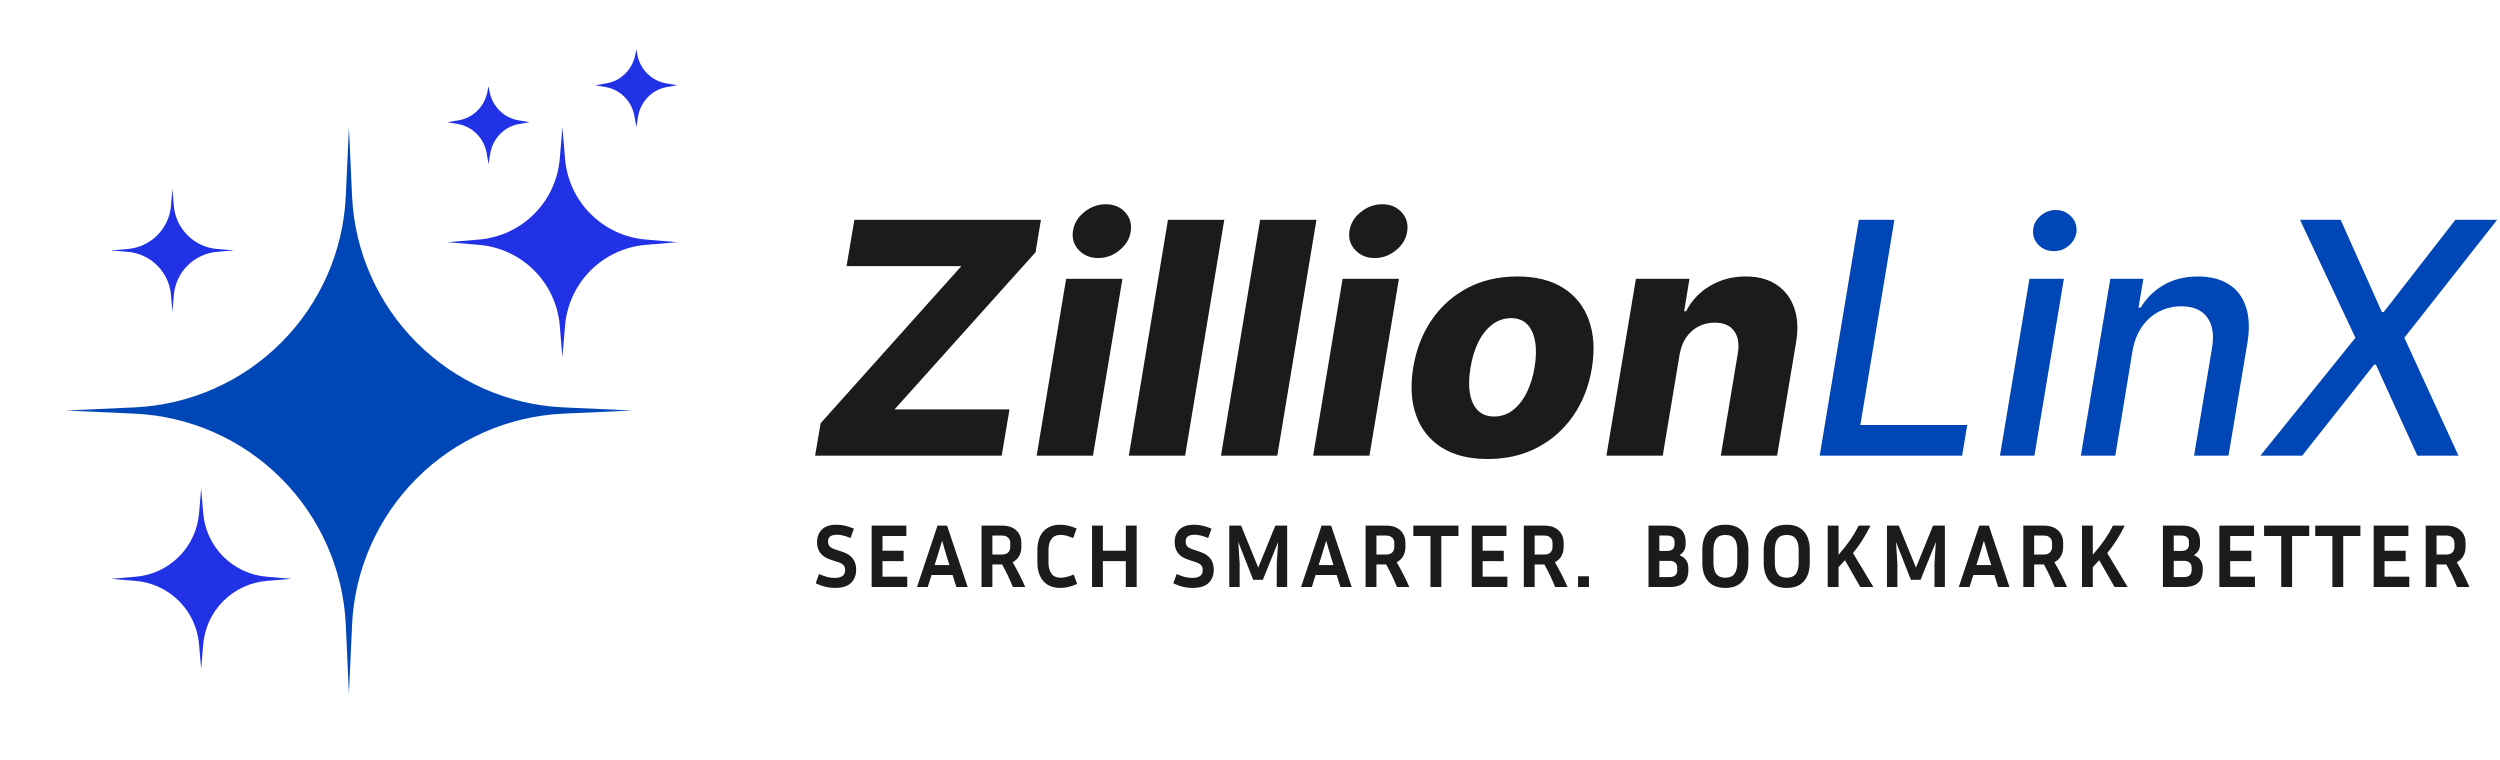
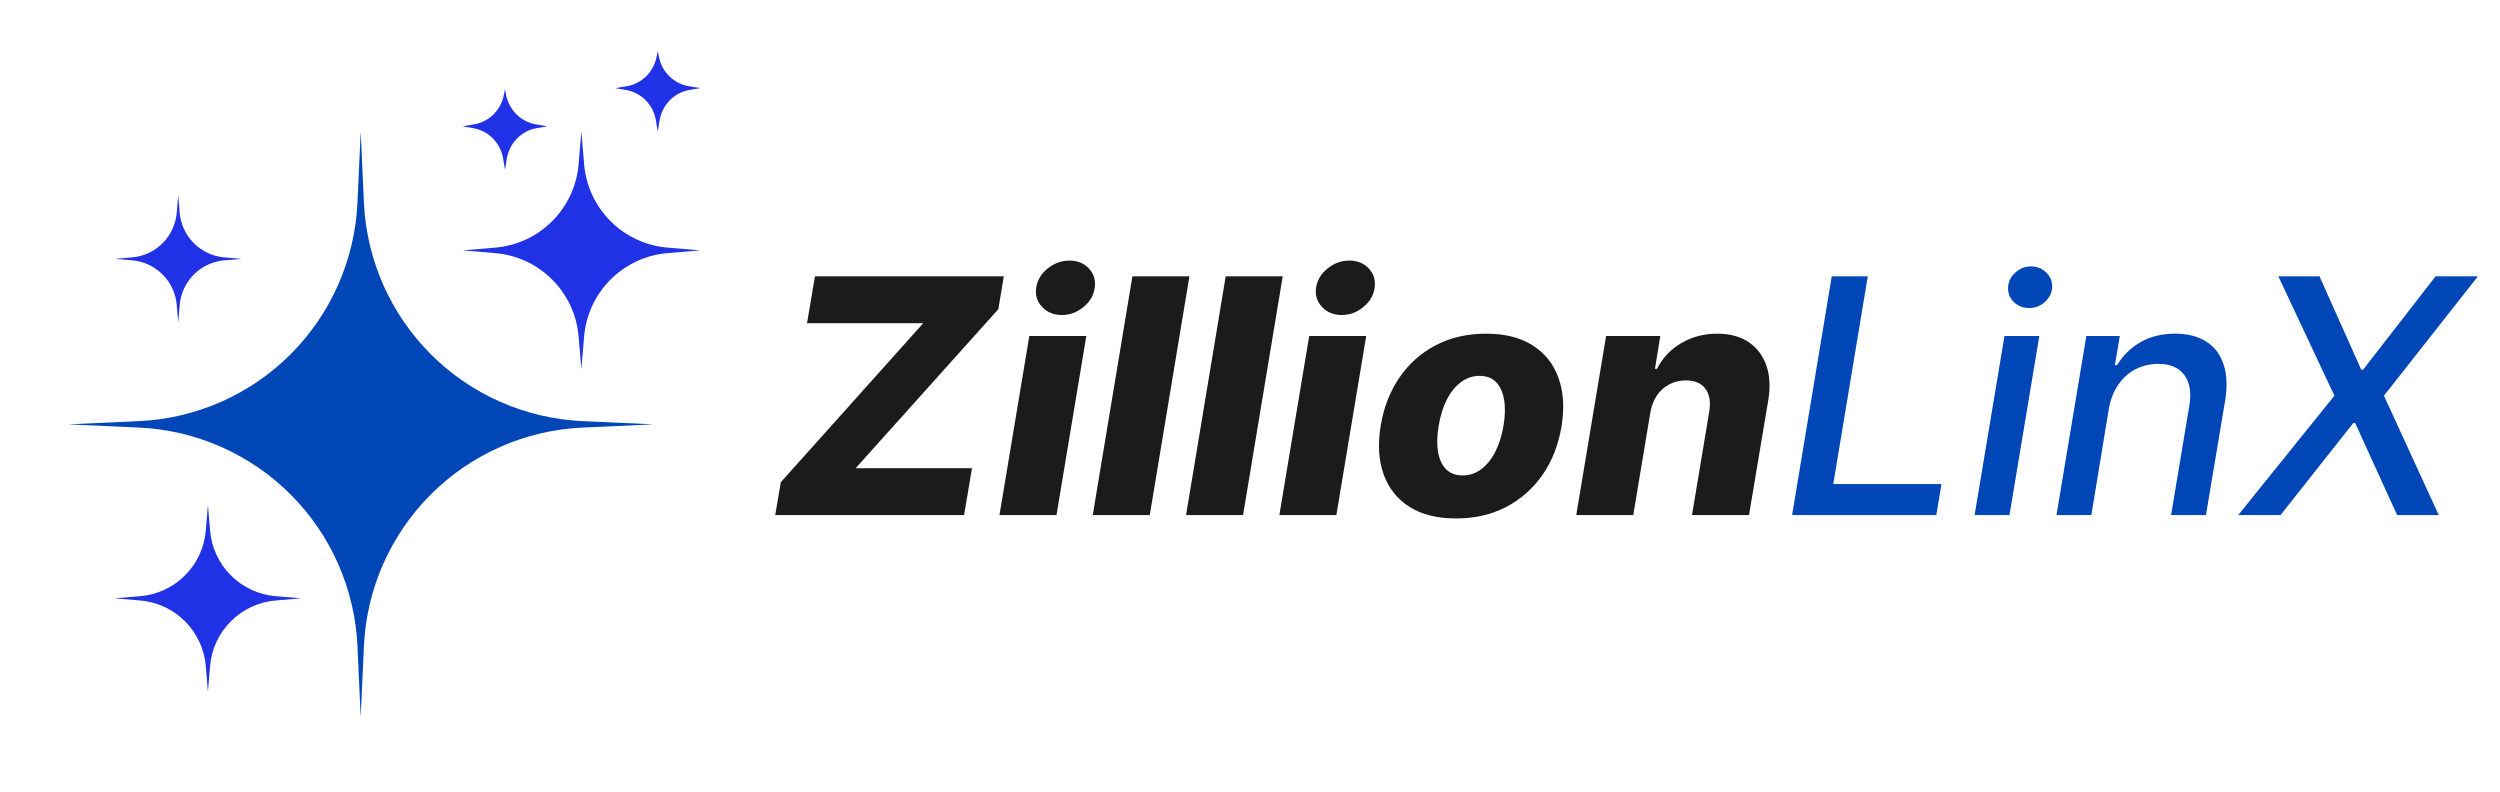
- <svg xmlns="http://www.w3.org/2000/svg" width="609" height="185" viewBox="0 0 609 185" fill="none">
-   <path d="M198.561 111L199.908 103.089L234.19 64.823H206.22L208.127 53.545H253.575L252.256 61.457L217.918 99.722H245.916L244.009 111H198.561ZM252.53 111L259.712 67.909H273.43L266.248 111H252.53ZM267.539 62.859C265.594 62.859 264.013 62.214 262.798 60.924C261.582 59.633 261.105 58.09 261.367 56.295C261.629 54.481 262.545 52.938 264.116 51.666C265.687 50.394 267.436 49.758 269.362 49.758C271.307 49.758 272.869 50.394 274.047 51.666C275.244 52.938 275.712 54.481 275.45 56.295C275.226 58.09 274.328 59.633 272.757 60.924C271.205 62.214 269.465 62.859 267.539 62.859ZM298.237 53.545L288.699 111H274.98L284.518 53.545H298.237ZM320.687 53.545L311.149 111H297.43L306.969 53.545H320.687ZM319.881 111L327.062 67.909H340.781L333.599 111H319.881ZM334.889 62.859C332.944 62.859 331.364 62.214 330.148 60.924C328.933 59.633 328.456 58.09 328.718 56.295C328.979 54.481 329.896 52.938 331.467 51.666C333.038 50.394 334.787 49.758 336.713 49.758C338.658 49.758 340.22 50.394 341.398 51.666C342.595 52.938 343.062 54.481 342.801 56.295C342.576 58.09 341.678 59.633 340.107 60.924C338.555 62.214 336.816 62.859 334.889 62.859ZM362.417 111.814C357.873 111.814 354.123 110.878 351.168 109.008C348.231 107.138 346.165 104.529 344.968 101.181C343.771 97.833 343.537 93.943 344.266 89.511C344.996 85.097 346.501 81.225 348.783 77.896C351.065 74.567 353.982 71.977 357.536 70.125C361.089 68.274 365.12 67.348 369.627 67.348C374.153 67.348 377.884 68.283 380.821 70.153C383.776 72.024 385.852 74.633 387.049 77.981C388.264 81.328 388.508 85.228 387.778 89.679C387.049 94.093 385.534 97.964 383.233 101.293C380.933 104.604 378.015 107.185 374.481 109.036C370.946 110.888 366.925 111.814 362.417 111.814ZM363.96 101.462C365.644 101.462 367.149 100.957 368.477 99.947C369.824 98.937 370.955 97.525 371.872 95.711C372.788 93.896 373.443 91.792 373.835 89.398C374.228 87.042 374.265 84.975 373.948 83.198C373.648 81.403 373.012 80.01 372.04 79.019C371.067 78.008 369.749 77.504 368.084 77.504C366.401 77.504 364.886 78.018 363.54 79.046C362.193 80.056 361.061 81.469 360.145 83.283C359.247 85.078 358.602 87.182 358.209 89.595C357.816 91.951 357.77 94.018 358.069 95.795C358.368 97.572 359.013 98.965 360.005 99.975C360.996 100.966 362.314 101.462 363.96 101.462ZM409.141 86.425L405.045 111H391.327L398.509 67.909H411.554L410.263 75.82H410.74C412.087 73.183 414.041 71.117 416.604 69.62C419.166 68.106 422.046 67.348 425.244 67.348C428.255 67.348 430.771 68.021 432.791 69.368C434.811 70.715 436.241 72.603 437.083 75.035C437.925 77.447 438.065 80.281 437.504 83.535L432.903 111H419.185L423.309 86.228C423.72 83.853 423.43 81.992 422.439 80.646C421.466 79.28 419.877 78.598 417.67 78.598C416.23 78.598 414.911 78.916 413.714 79.552C412.536 80.169 411.545 81.057 410.74 82.217C409.955 83.376 409.422 84.779 409.141 86.425Z" fill="#1B1B1B" />
-   <path d="M443.276 111L452.814 53.545H461.483L453.179 103.538H479.213L477.979 111H443.276ZM487.194 111L494.376 67.909H502.764L495.583 111H487.194ZM500.324 61.176C498.865 61.176 497.631 60.69 496.621 59.717C495.629 58.726 495.171 57.548 495.246 56.182C495.321 54.798 495.901 53.62 496.985 52.648C498.07 51.657 499.332 51.161 500.773 51.161C502.231 51.161 503.456 51.657 504.448 52.648C505.439 53.62 505.906 54.798 505.85 56.182C505.776 57.548 505.196 58.726 504.111 59.717C503.045 60.69 501.782 61.176 500.324 61.176ZM519.492 85.415L515.283 111H506.895L514.077 67.909H522.129L520.95 74.923H521.483C522.849 72.622 524.71 70.789 527.066 69.424C529.441 68.04 532.247 67.348 535.482 67.348C538.4 67.348 540.85 67.965 542.832 69.2C544.834 70.415 546.246 72.229 547.069 74.642C547.91 77.055 548.041 80.038 547.461 83.591L542.861 111H534.472L538.877 84.601C539.382 81.478 538.97 79.037 537.642 77.279C536.333 75.502 534.248 74.614 531.386 74.614C529.441 74.614 527.637 75.035 525.972 75.876C524.326 76.718 522.933 77.952 521.792 79.579C520.67 81.188 519.903 83.133 519.492 85.415ZM570.185 53.545L580.228 76.017H580.677L598.127 53.545H608.31L585.699 82.273L598.884 111H588.869L578.77 88.837H578.321L560.815 111H550.631L573.776 82.273L560.282 53.545H570.185Z" fill="#0146B6" />
-   <path d="M203.324 140.778C205.025 140.778 205.876 140.147 205.876 138.886C205.876 138.373 205.744 137.969 205.48 137.676C205.231 137.383 204.761 137.126 204.072 136.906L202.268 136.312C200.112 135.608 199.034 134.193 199.034 132.066C199.034 130.834 199.415 129.822 200.178 129.03C200.955 128.223 202.165 127.82 203.808 127.82C204.497 127.82 205.179 127.901 205.854 128.062C206.529 128.209 207.247 128.451 208.01 128.788L207.196 131.054C206.492 130.775 205.891 130.577 205.392 130.46C204.908 130.328 204.409 130.262 203.896 130.262C203.221 130.262 202.686 130.387 202.29 130.636C201.909 130.871 201.718 131.303 201.718 131.934C201.718 132.403 201.85 132.792 202.114 133.1C202.393 133.393 202.847 133.643 203.478 133.848L205.282 134.442C206.367 134.809 207.181 135.344 207.724 136.048C208.281 136.737 208.56 137.654 208.56 138.798C208.56 140.118 208.142 141.189 207.306 142.01C206.47 142.817 205.157 143.22 203.368 143.22C202.664 143.22 201.931 143.139 201.168 142.978C200.42 142.802 199.599 142.509 198.704 142.098L199.518 139.832C200.339 140.184 201.036 140.433 201.608 140.58C202.195 140.712 202.767 140.778 203.324 140.778ZM221.003 140.47V143H212.335V128.04H220.783V130.57H214.975V134.156H220.123V136.686H214.975V140.47H221.003ZM232.974 143L232.05 140.074H226.924L226 143H223.382L228.376 128.04H230.708L235.724 143H232.974ZM228.354 135.498L227.672 137.654H231.28L230.598 135.498L229.498 131.714L228.354 135.498ZM241.743 137.5V143H239.103V128.04H244.097C245.607 128.04 246.766 128.429 247.573 129.206C248.394 129.969 248.805 130.995 248.805 132.286V133.232C248.805 134.083 248.621 134.831 248.255 135.476C247.888 136.121 247.36 136.613 246.671 136.95C247.873 139.003 248.9 141.02 249.751 143H246.737C246.003 141.167 245.131 139.333 244.119 137.5H241.743ZM244.097 130.46H241.743V135.08H244.097C244.742 135.08 245.233 134.919 245.571 134.596C245.923 134.259 246.099 133.804 246.099 133.232V132.286C246.099 131.729 245.923 131.289 245.571 130.966C245.233 130.629 244.742 130.46 244.097 130.46ZM255.413 137.082C255.413 138.153 255.647 139.033 256.117 139.722C256.586 140.397 257.356 140.734 258.427 140.734C258.867 140.734 259.321 140.675 259.791 140.558C260.275 140.441 260.869 140.243 261.573 139.964L262.387 142.252C261.595 142.604 260.861 142.853 260.187 143C259.527 143.147 258.889 143.22 258.273 143.22C257.041 143.22 256.007 142.956 255.171 142.428C254.349 141.9 253.733 141.174 253.323 140.25C252.912 139.326 252.707 138.27 252.707 137.082V133.936C252.707 132.748 252.912 131.692 253.323 130.768C253.733 129.844 254.349 129.125 255.171 128.612C256.007 128.084 257.041 127.82 258.273 127.82C258.874 127.82 259.497 127.893 260.143 128.04C260.788 128.172 261.492 128.407 262.255 128.744L261.441 131.076C260.766 130.797 260.201 130.599 259.747 130.482C259.292 130.365 258.852 130.306 258.427 130.306C257.356 130.306 256.586 130.643 256.117 131.318C255.647 131.993 255.413 132.865 255.413 133.936V137.082ZM274.249 143V136.686H268.661V143H266.021V128.04H268.661V134.156H274.249V128.04H276.889V143H274.249ZM290.437 140.778C292.138 140.778 292.989 140.147 292.989 138.886C292.989 138.373 292.857 137.969 292.593 137.676C292.344 137.383 291.874 137.126 291.185 136.906L289.381 136.312C287.225 135.608 286.147 134.193 286.147 132.066C286.147 130.834 286.528 129.822 287.291 129.03C288.068 128.223 289.278 127.82 290.921 127.82C291.61 127.82 292.292 127.901 292.967 128.062C293.642 128.209 294.36 128.451 295.123 128.788L294.309 131.054C293.605 130.775 293.004 130.577 292.505 130.46C292.021 130.328 291.522 130.262 291.009 130.262C290.334 130.262 289.799 130.387 289.403 130.636C289.022 130.871 288.831 131.303 288.831 131.934C288.831 132.403 288.963 132.792 289.227 133.1C289.506 133.393 289.96 133.643 290.591 133.848L292.395 134.442C293.48 134.809 294.294 135.344 294.837 136.048C295.394 136.737 295.673 137.654 295.673 138.798C295.673 140.118 295.255 141.189 294.419 142.01C293.583 142.817 292.27 143.22 290.481 143.22C289.777 143.22 289.044 143.139 288.281 142.978C287.533 142.802 286.712 142.509 285.817 142.098L286.631 139.832C287.452 140.184 288.149 140.433 288.721 140.58C289.308 140.712 289.88 140.778 290.437 140.778ZM302.33 128.04L306.51 138.27L310.668 128.04H313.55V143H311.02V137.28L311.35 132.044L307.632 141.24H305.278L301.648 132.022L301.978 137.28V143H299.448V128.04H302.33ZM326.532 143L325.608 140.074H320.482L319.558 143H316.94L321.934 128.04H324.266L329.282 143H326.532ZM321.912 135.498L321.23 137.654H324.838L324.156 135.498L323.056 131.714L321.912 135.498ZM335.301 137.5V143H332.661V128.04H337.655C339.166 128.04 340.324 128.429 341.131 129.206C341.952 129.969 342.363 130.995 342.363 132.286V133.232C342.363 134.083 342.18 134.831 341.813 135.476C341.446 136.121 340.918 136.613 340.229 136.95C341.432 139.003 342.458 141.02 343.309 143H340.295C339.562 141.167 338.689 139.333 337.677 137.5H335.301ZM337.655 130.46H335.301V135.08H337.655C338.3 135.08 338.792 134.919 339.129 134.596C339.481 134.259 339.657 133.804 339.657 133.232V132.286C339.657 131.729 339.481 131.289 339.129 130.966C338.792 130.629 338.3 130.46 337.655 130.46ZM344.285 130.57V128.04H355.285V130.57H351.105V143H348.465V130.57H344.285ZM367.195 140.47V143H358.527V128.04H366.975V130.57H361.167V134.156H366.315V136.686H361.167V140.47H367.195ZM373.842 137.5V143H371.202V128.04H376.196C377.707 128.04 378.866 128.429 379.672 129.206C380.494 129.969 380.904 130.995 380.904 132.286V133.232C380.904 134.083 380.721 134.831 380.354 135.476C379.988 136.121 379.46 136.613 378.77 136.95C379.973 139.003 381 141.02 381.85 143H378.836C378.103 141.167 377.23 139.333 376.218 137.5H373.842ZM376.196 130.46H373.842V135.08H376.196C376.842 135.08 377.333 134.919 377.67 134.596C378.022 134.259 378.198 133.804 378.198 133.232V132.286C378.198 131.729 378.022 131.289 377.67 130.966C377.333 130.629 376.842 130.46 376.196 130.46ZM387.072 143H384.41V140.382H387.072V143ZM401.578 143V128.04H406.132C407.246 128.04 408.126 128.201 408.772 128.524C409.432 128.847 409.901 129.301 410.18 129.888C410.473 130.475 410.62 131.164 410.62 131.956V132.572C410.62 133.731 410.121 134.618 409.124 135.234C409.828 135.513 410.363 135.916 410.73 136.444C411.096 136.972 411.28 137.603 411.28 138.336V138.952C411.28 139.759 411.133 140.47 410.84 141.086C410.546 141.687 410.062 142.157 409.388 142.494C408.713 142.831 407.811 143 406.682 143H401.578ZM406.132 130.46H404.218V134.2H406.132C406.718 134.2 407.158 134.068 407.452 133.804C407.76 133.525 407.914 133.151 407.914 132.682V131.956C407.914 131.487 407.76 131.12 407.452 130.856C407.158 130.592 406.718 130.46 406.132 130.46ZM406.682 136.62H404.218V140.58H406.682C407.298 140.58 407.767 140.433 408.09 140.14C408.412 139.847 408.574 139.451 408.574 138.952V138.226C408.574 137.727 408.412 137.339 408.09 137.06C407.767 136.767 407.298 136.62 406.682 136.62ZM425.909 133.936V137.082C425.909 138.989 425.432 140.492 424.479 141.592C423.526 142.677 422.132 143.22 420.299 143.22C418.451 143.22 417.05 142.677 416.097 141.592C415.158 140.492 414.689 138.989 414.689 137.082V133.936C414.689 132.029 415.158 130.533 416.097 129.448C417.05 128.363 418.451 127.82 420.299 127.82C422.132 127.82 423.526 128.363 424.479 129.448C425.432 130.533 425.909 132.029 425.909 133.936ZM423.203 133.936C423.203 132.733 422.968 131.831 422.499 131.23C422.03 130.614 421.296 130.306 420.299 130.306C419.302 130.306 418.568 130.614 418.099 131.23C417.63 131.831 417.395 132.733 417.395 133.936V137.082C417.395 138.285 417.63 139.194 418.099 139.81C418.568 140.426 419.302 140.734 420.299 140.734C421.296 140.734 422.03 140.426 422.499 139.81C422.968 139.194 423.203 138.285 423.203 137.082V133.936ZM440.861 133.936V137.082C440.861 138.989 440.384 140.492 439.431 141.592C438.478 142.677 437.084 143.22 435.251 143.22C433.403 143.22 432.002 142.677 431.049 141.592C430.11 140.492 429.641 138.989 429.641 137.082V133.936C429.641 132.029 430.11 130.533 431.049 129.448C432.002 128.363 433.403 127.82 435.251 127.82C437.084 127.82 438.478 128.363 439.431 129.448C440.384 130.533 440.861 132.029 440.861 133.936ZM438.155 133.936C438.155 132.733 437.92 131.831 437.451 131.23C436.982 130.614 436.248 130.306 435.251 130.306C434.254 130.306 433.52 130.614 433.051 131.23C432.582 131.831 432.347 132.733 432.347 133.936V137.082C432.347 138.285 432.582 139.194 433.051 139.81C433.52 140.426 434.254 140.734 435.251 140.734C436.248 140.734 436.982 140.426 437.451 139.81C437.92 139.194 438.155 138.285 438.155 137.082V133.936ZM453.173 143L449.433 136.466C449.184 136.745 448.927 137.023 448.663 137.302C448.414 137.581 448.15 137.867 447.871 138.16V143H445.231V128.04H447.871V135.146C448.986 133.87 449.939 132.66 450.731 131.516C451.523 130.357 452.205 129.199 452.777 128.04H455.659C455.029 129.301 454.354 130.497 453.635 131.626C452.931 132.741 452.183 133.775 451.391 134.728L456.363 143H453.173ZM462.55 128.04L466.73 138.27L470.888 128.04H473.77V143H471.24V137.28L471.57 132.044L467.852 141.24H465.498L461.868 132.022L462.198 137.28V143H459.668V128.04H462.55ZM486.752 143L485.828 140.074H480.702L479.778 143H477.16L482.154 128.04H484.486L489.502 143H486.752ZM482.132 135.498L481.45 137.654H485.058L484.376 135.498L483.276 131.714L482.132 135.498ZM495.521 137.5V143H492.881V128.04H497.875C499.386 128.04 500.544 128.429 501.351 129.206C502.172 129.969 502.583 130.995 502.583 132.286V133.232C502.583 134.083 502.4 134.831 502.033 135.476C501.666 136.121 501.138 136.613 500.449 136.95C501.652 139.003 502.678 141.02 503.529 143H500.515C499.782 141.167 498.909 139.333 497.897 137.5H495.521ZM497.875 130.46H495.521V135.08H497.875C498.52 135.08 499.012 134.919 499.349 134.596C499.701 134.259 499.877 133.804 499.877 133.232V132.286C499.877 131.729 499.701 131.289 499.349 130.966C499.012 130.629 498.52 130.46 497.875 130.46ZM515.109 143L511.369 136.466C511.12 136.745 510.863 137.023 510.599 137.302C510.35 137.581 510.086 137.867 509.807 138.16V143H507.167V128.04H509.807V135.146C510.922 133.87 511.875 132.66 512.667 131.516C513.459 130.357 514.141 129.199 514.713 128.04H517.595C516.965 129.301 516.29 130.497 515.571 131.626C514.867 132.741 514.119 133.775 513.327 134.728L518.299 143H515.109ZM526.888 143V128.04H531.442C532.557 128.04 533.437 128.201 534.082 128.524C534.742 128.847 535.212 129.301 535.49 129.888C535.784 130.475 535.93 131.164 535.93 131.956V132.572C535.93 133.731 535.432 134.618 534.434 135.234C535.138 135.513 535.674 135.916 536.04 136.444C536.407 136.972 536.59 137.603 536.59 138.336V138.952C536.59 139.759 536.444 140.47 536.15 141.086C535.857 141.687 535.373 142.157 534.698 142.494C534.024 142.831 533.122 143 531.992 143H526.888ZM531.442 130.46H529.528V134.2H531.442C532.029 134.2 532.469 134.068 532.762 133.804C533.07 133.525 533.224 133.151 533.224 132.682V131.956C533.224 131.487 533.07 131.12 532.762 130.856C532.469 130.592 532.029 130.46 531.442 130.46ZM531.992 136.62H529.528V140.58H531.992C532.608 140.58 533.078 140.433 533.4 140.14C533.723 139.847 533.884 139.451 533.884 138.952V138.226C533.884 137.727 533.723 137.339 533.4 137.06C533.078 136.767 532.608 136.62 531.992 136.62ZM549.305 140.47V143H540.637V128.04H549.085V130.57H543.277V134.156H548.425V136.686H543.277V140.47H549.305ZM551.53 130.57V128.04H562.53V130.57H558.35V143H555.71V130.57H551.53ZM563.99 130.57V128.04H574.99V130.57H570.81V143H568.17V130.57H563.99ZM586.901 140.47V143H578.233V128.04H586.681V130.57H580.873V134.156H586.021V136.686H580.873V140.47H586.901ZM593.547 137.5V143H590.907V128.04H595.901C597.412 128.04 598.571 128.429 599.377 129.206C600.199 129.969 600.609 130.995 600.609 132.286V133.232C600.609 134.083 600.426 134.831 600.059 135.476C599.693 136.121 599.165 136.613 598.475 136.95C599.678 139.003 600.705 141.02 601.555 143H598.541C597.808 141.167 596.935 139.333 595.923 137.5H593.547ZM595.901 130.46H593.547V135.08H595.901C596.547 135.08 597.038 134.919 597.375 134.596C597.727 134.259 597.903 133.804 597.903 133.232V132.286C597.903 131.729 597.727 131.289 597.375 130.966C597.038 130.629 596.547 130.46 595.901 130.46Z" fill="#1B1B1B" />
-   <path d="M85 31L85.762 47.746C86.374 61.206 91.995 73.95 101.523 83.478C111.05 93.005 123.794 98.626 137.254 99.238L154 100L137.254 100.762C123.794 101.374 111.05 106.995 101.523 116.523C91.995 126.05 86.374 138.794 85.762 152.254L85 169L84.238 152.254C83.626 138.794 78.005 126.05 68.478 116.523C58.95 106.995 46.206 101.374 32.746 100.762L16 100L32.746 99.238C46.206 98.626 58.95 93.005 68.478 83.478C78.005 73.95 83.626 61.206 84.238 47.746L85 31Z" fill="#0146B6" />
-   <path d="M137 31L137.646 38.685C138.07 43.76 140.279 48.52 143.88 52.12C147.48 55.721 152.241 57.93 157.315 58.354L165 59L157.315 59.646C152.241 60.071 147.48 62.279 143.88 65.88C140.279 69.481 138.07 74.241 137.646 79.315L137 87L136.354 79.315C135.93 74.241 133.721 69.481 130.12 65.88C126.52 62.279 121.759 60.071 116.685 59.646L109 59L116.685 58.354C121.759 57.93 126.52 55.721 130.12 52.12C133.721 48.52 135.93 43.76 136.354 38.685L137 31Z" fill="#2131E5" />
-   <path d="M49 119L49.508 125.038C49.841 129.025 51.576 132.765 54.406 135.595C57.235 138.424 60.975 140.159 64.962 140.492L71 141L64.962 141.508C60.975 141.841 57.235 143.576 54.406 146.405C51.576 149.235 49.841 152.975 49.508 156.962L49 163L48.492 156.962C48.159 152.975 46.424 149.235 43.594 146.405C40.765 143.576 37.025 141.841 33.038 141.508L27 141L33.038 140.492C37.025 140.159 40.765 138.424 43.594 135.595C46.424 132.765 48.159 129.025 48.492 125.038L49 119Z" fill="#2131E5" />
-   <path d="M42 46L42.346 50.117C42.574 52.835 43.757 55.386 45.686 57.314C47.614 59.243 50.165 60.426 52.883 60.654L57 61L52.883 61.346C50.165 61.574 47.614 62.757 45.686 64.686C43.757 66.615 42.574 69.165 42.346 71.883L42 76L41.654 71.883C41.426 69.165 40.243 66.615 38.314 64.686C36.386 62.757 33.835 61.574 31.117 61.346L27 61L31.117 60.654C33.835 60.426 36.386 59.243 38.314 57.314C40.243 55.386 41.426 52.835 41.654 50.117L42 46Z" fill="#2131E5" />
-   <path d="M119 21L119.269 22.372C119.61 24.118 120.462 25.716 121.713 26.954C122.963 28.192 124.552 29.011 126.269 29.303L129 29.769L126.467 30.2C124.706 30.502 123.081 31.359 121.82 32.651C120.558 33.944 119.722 35.607 119.429 37.409L119 40L118.571 37.409C118.277 35.608 117.44 33.947 116.179 32.656C114.917 31.365 113.293 30.509 111.533 30.208L109 29.769L111.736 29.303C113.452 29.011 115.041 28.192 116.292 26.954C117.542 25.716 118.394 24.118 118.736 22.372L119 21Z" fill="#2131E5" />
-   <path d="M155 12L155.269 13.372C155.61 15.118 156.462 16.716 157.713 17.954C158.963 19.192 160.552 20.011 162.269 20.303L165 20.769L162.467 21.2C160.706 21.502 159.081 22.359 157.82 23.651C156.558 24.944 155.722 26.607 155.429 28.409L155 31L154.571 28.409C154.277 26.608 153.44 24.947 152.179 23.656C150.917 22.365 149.293 21.509 147.533 21.208L145 20.769L147.736 20.303C149.452 20.011 151.041 19.192 152.292 17.954C153.542 16.716 154.394 15.118 154.736 13.372L155 12Z" fill="#2131E5" />
+ <svg xmlns="http://www.w3.org/2000/svg" width="297" height="94" viewBox="0 0 297 94" fill="none">
+   <path d="M92.096 61.19L92.76 57.285L109.684 38.394H95.876L96.818 32.826H119.254L118.603 36.732L101.652 55.623H115.473L114.532 61.19H92.096ZM118.738 61.19L122.284 39.917H129.056L125.511 61.19H118.738ZM126.148 37.424C125.188 37.424 124.407 37.106 123.807 36.469C123.207 35.832 122.972 35.07 123.101 34.184C123.23 33.288 123.683 32.526 124.458 31.898C125.234 31.271 126.097 30.957 127.048 30.957C128.008 30.957 128.779 31.271 129.361 31.898C129.952 32.526 130.183 33.288 130.053 34.184C129.943 35.07 129.499 35.832 128.724 36.469C127.957 37.106 127.099 37.424 126.148 37.424ZM141.303 32.826L136.594 61.19H129.821L134.53 32.826H141.303ZM152.386 32.826L147.677 61.19H140.904L145.613 32.826H152.386ZM151.987 61.19L155.533 39.917H162.305L158.76 61.19H151.987ZM159.397 37.424C158.437 37.424 157.656 37.106 157.056 36.469C156.456 35.832 156.221 35.07 156.35 34.184C156.479 33.288 156.932 32.526 157.707 31.898C158.483 31.271 159.346 30.957 160.297 30.957C161.257 30.957 162.028 31.271 162.61 31.898C163.201 32.526 163.432 33.288 163.302 34.184C163.192 35.07 162.748 35.832 161.973 36.469C161.206 37.106 160.348 37.424 159.397 37.424ZM172.987 61.592C170.743 61.592 168.892 61.13 167.433 60.207C165.983 59.283 164.963 57.995 164.372 56.343C163.781 54.69 163.666 52.77 164.026 50.581C164.386 48.402 165.129 46.491 166.256 44.848C167.382 43.204 168.822 41.925 170.577 41.011C172.331 40.097 174.321 39.64 176.546 39.64C178.78 39.64 180.622 40.102 182.072 41.025C183.531 41.949 184.555 43.237 185.146 44.889C185.746 46.542 185.867 48.467 185.506 50.664C185.146 52.843 184.398 54.755 183.263 56.398C182.127 58.032 180.687 59.306 178.942 60.221C177.197 61.135 175.212 61.592 172.987 61.592ZM173.748 56.481C174.579 56.481 175.322 56.232 175.978 55.733C176.643 55.235 177.201 54.538 177.654 53.642C178.106 52.746 178.429 51.708 178.623 50.526C178.817 49.363 178.836 48.342 178.679 47.465C178.531 46.579 178.217 45.891 177.737 45.402C177.257 44.903 176.606 44.654 175.784 44.654C174.953 44.654 174.205 44.908 173.541 45.416C172.876 45.914 172.317 46.611 171.865 47.507C171.422 48.393 171.103 49.432 170.909 50.623C170.715 51.786 170.692 52.806 170.84 53.684C170.988 54.561 171.306 55.249 171.795 55.747C172.285 56.237 172.936 56.481 173.748 56.481ZM196.053 49.058L194.031 61.19H187.258L190.804 39.917H197.244L196.607 43.823H196.842C197.507 42.521 198.472 41.501 199.737 40.762C201.002 40.014 202.424 39.64 204.002 39.64C205.489 39.64 206.731 39.973 207.728 40.638C208.725 41.302 209.431 42.235 209.847 43.435C210.262 44.626 210.332 46.025 210.055 47.632L207.783 61.19H201.011L203.047 48.961C203.25 47.788 203.107 46.87 202.617 46.205C202.137 45.531 201.352 45.194 200.263 45.194C199.552 45.194 198.901 45.351 198.31 45.665C197.729 45.969 197.239 46.408 196.842 46.98C196.454 47.553 196.191 48.245 196.053 49.058Z" fill="#1B1B1B" />
+   <path d="M212.904 61.19L217.613 32.826H221.892L217.793 57.506H230.645L230.036 61.19H212.904ZM234.585 61.19L238.131 39.917H242.272L238.726 61.19H234.585ZM241.067 36.593C240.347 36.593 239.737 36.353 239.239 35.873C238.749 35.384 238.523 34.802 238.56 34.128C238.597 33.445 238.883 32.863 239.419 32.383C239.954 31.894 240.578 31.649 241.288 31.649C242.009 31.649 242.613 31.894 243.103 32.383C243.592 32.863 243.823 33.445 243.795 34.128C243.758 34.802 243.472 35.384 242.937 35.873C242.41 36.353 241.787 36.593 241.067 36.593ZM250.53 48.559L248.452 61.19H244.311L247.857 39.917H251.831L251.25 43.38H251.513C252.187 42.244 253.106 41.339 254.269 40.665C255.441 39.982 256.826 39.64 258.424 39.64C259.864 39.64 261.074 39.945 262.052 40.554C263.04 41.154 263.737 42.05 264.143 43.241C264.559 44.432 264.624 45.905 264.337 47.659L262.066 61.19H257.925L260.099 48.158C260.349 46.616 260.146 45.411 259.49 44.543C258.844 43.666 257.814 43.227 256.402 43.227C255.441 43.227 254.55 43.435 253.729 43.851C252.916 44.266 252.228 44.875 251.665 45.679C251.111 46.473 250.733 47.433 250.53 48.559ZM275.555 32.826L280.514 43.92H280.735L289.349 32.826H294.377L283.214 47.008L289.723 61.19H284.779L279.793 50.249H279.572L270.93 61.19H265.902L277.328 47.008L270.667 32.826H275.555Z" fill="#0146B6" />
+   <path d="M42.851 15.628L43.235 24.07C43.544 30.856 46.378 37.281 51.181 42.084C55.983 46.887 62.408 49.721 69.194 50.029L77.636 50.413L69.194 50.797C62.408 51.106 55.983 53.94 51.181 58.743C46.378 63.546 43.544 69.971 43.235 76.756L42.851 85.198L42.467 76.756C42.158 69.971 39.325 63.546 34.522 58.743C29.719 53.94 23.294 51.106 16.508 50.797L8.066 50.413L16.508 50.029C23.294 49.721 29.719 46.887 34.522 42.084C39.325 37.281 42.158 30.856 42.467 24.07L42.851 15.628Z" fill="#0146B6" />
+   <path d="M69.066 15.628L69.392 19.502C69.606 22.061 70.719 24.46 72.534 26.276C74.35 28.091 76.749 29.204 79.307 29.418L83.182 29.744L79.307 30.07C76.749 30.283 74.35 31.397 72.534 33.212C70.719 35.027 69.606 37.427 69.392 39.985L69.066 43.859L68.74 39.985C68.526 37.427 67.413 35.027 65.598 33.212C63.782 31.397 61.383 30.283 58.825 30.07L54.95 29.744L58.825 29.418C61.383 29.204 63.782 28.091 65.598 26.276C67.413 24.46 68.526 22.061 68.74 19.502L69.066 15.628Z" fill="#2131E5" />
+   <path d="M24.703 59.992L24.958 63.036C25.127 65.046 26.001 66.931 27.427 68.357C28.854 69.784 30.739 70.659 32.749 70.827L35.793 71.082L32.749 71.338C30.739 71.507 28.854 72.381 27.427 73.808C26.001 75.234 25.127 77.119 24.958 79.129L24.703 82.173L24.447 79.129C24.278 77.119 23.404 75.234 21.977 73.808C20.551 72.381 18.666 71.507 16.656 71.338L13.612 71.082L16.656 70.827C18.666 70.659 20.551 69.784 21.977 68.357C23.404 66.931 24.278 65.046 24.447 63.036L24.703 59.992Z" fill="#2131E5" />
+   <path d="M21.174 23.19L21.348 25.265C21.463 26.636 22.059 27.922 23.032 28.894C24.004 29.866 25.29 30.463 26.66 30.578L28.735 30.752L26.66 30.927C25.29 31.041 24.004 31.638 23.032 32.61C22.059 33.583 21.463 34.868 21.348 36.239L21.174 38.314L20.999 36.239C20.884 34.868 20.288 33.583 19.316 32.61C18.343 31.638 17.058 31.041 15.687 30.927L13.612 30.752L15.687 30.578C17.058 30.463 18.343 29.866 19.316 28.894C20.288 27.922 20.884 26.636 20.999 25.265L21.174 23.19Z" fill="#2131E5" />
+   <path d="M59.992 10.587L60.127 11.279C60.299 12.159 60.729 12.964 61.359 13.588C61.989 14.212 62.791 14.626 63.656 14.773L65.033 15.008L63.756 15.225C62.868 15.377 62.049 15.809 61.413 16.461C60.777 17.112 60.355 17.951 60.208 18.859L59.992 20.165L59.776 18.859C59.627 17.951 59.205 17.114 58.569 16.463C57.933 15.812 57.114 15.381 56.227 15.229L54.95 15.008L56.33 14.773C57.195 14.626 57.996 14.212 58.626 13.588C59.257 12.964 59.686 12.159 59.858 11.279L59.992 10.587Z" fill="#2131E5" />
+   <path d="M78.14 6.05L78.276 6.741C78.448 7.621 78.877 8.427 79.508 9.051C80.138 9.675 80.939 10.088 81.805 10.235L83.182 10.47L81.905 10.688C81.017 10.84 80.198 11.272 79.562 11.923C78.926 12.575 78.504 13.413 78.356 14.322L78.14 15.628L77.924 14.322C77.776 13.414 77.354 12.576 76.718 11.926C76.082 11.275 75.263 10.843 74.376 10.691L73.099 10.47L74.478 10.235C75.344 10.088 76.145 9.675 76.775 9.051C77.405 8.427 77.835 7.621 78.007 6.741L78.14 6.05Z" fill="#2131E5" />
</svg>
